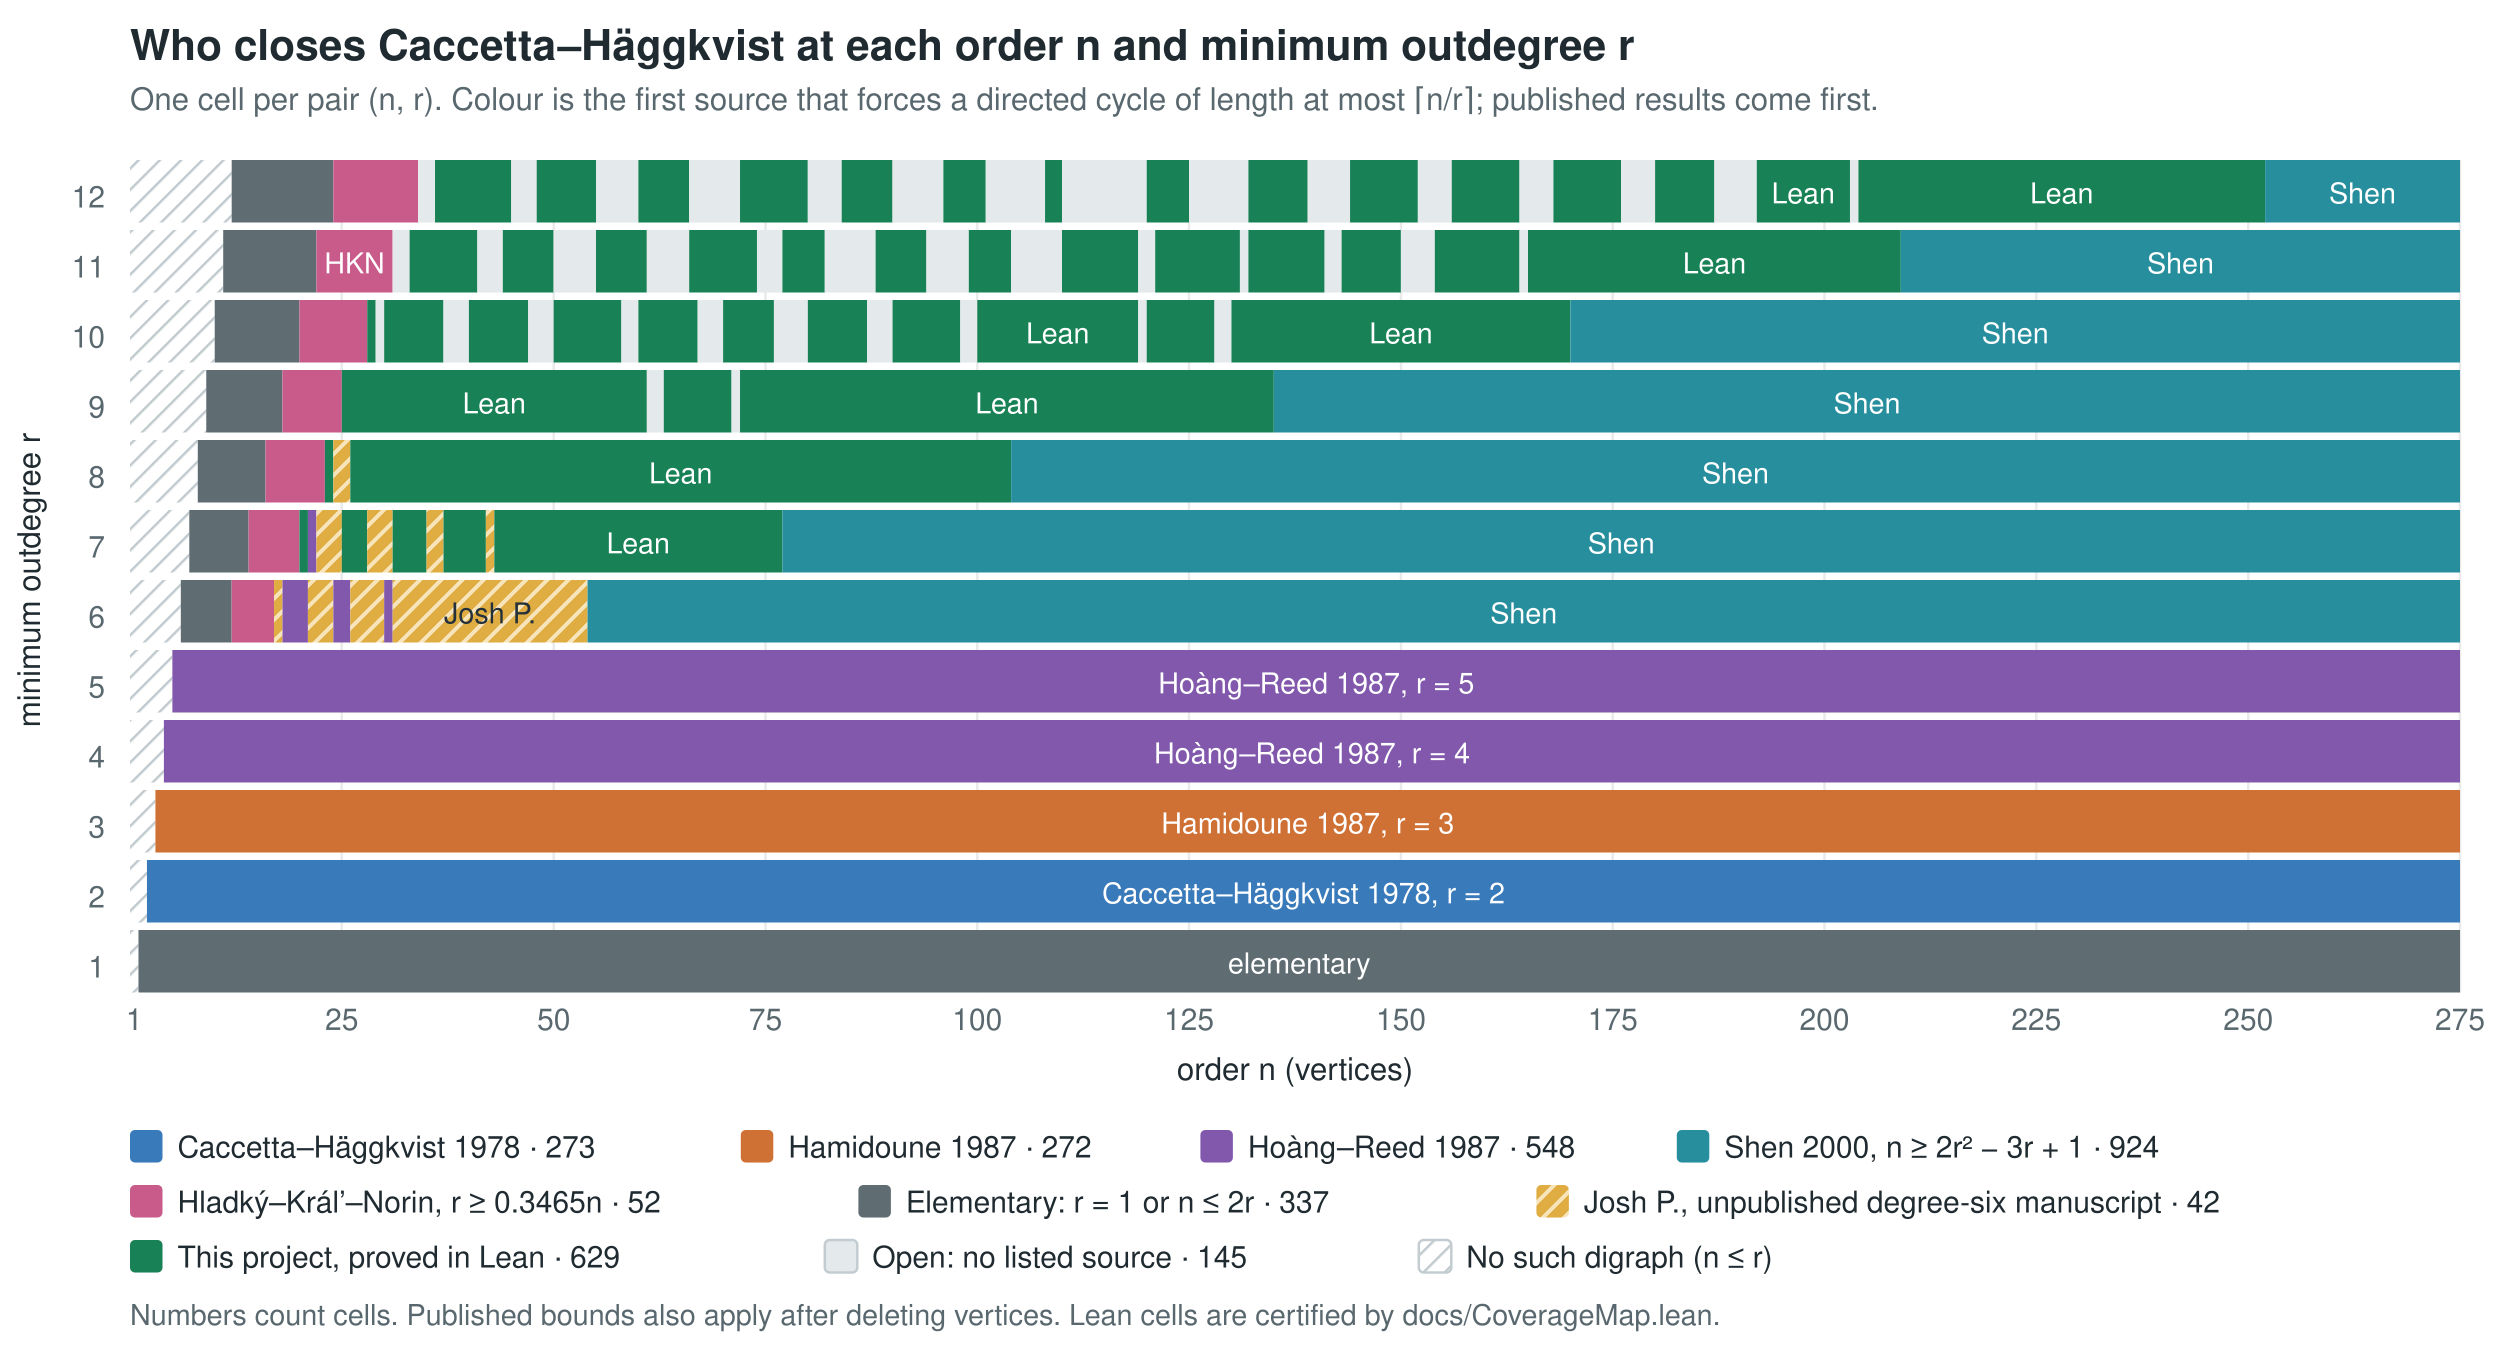
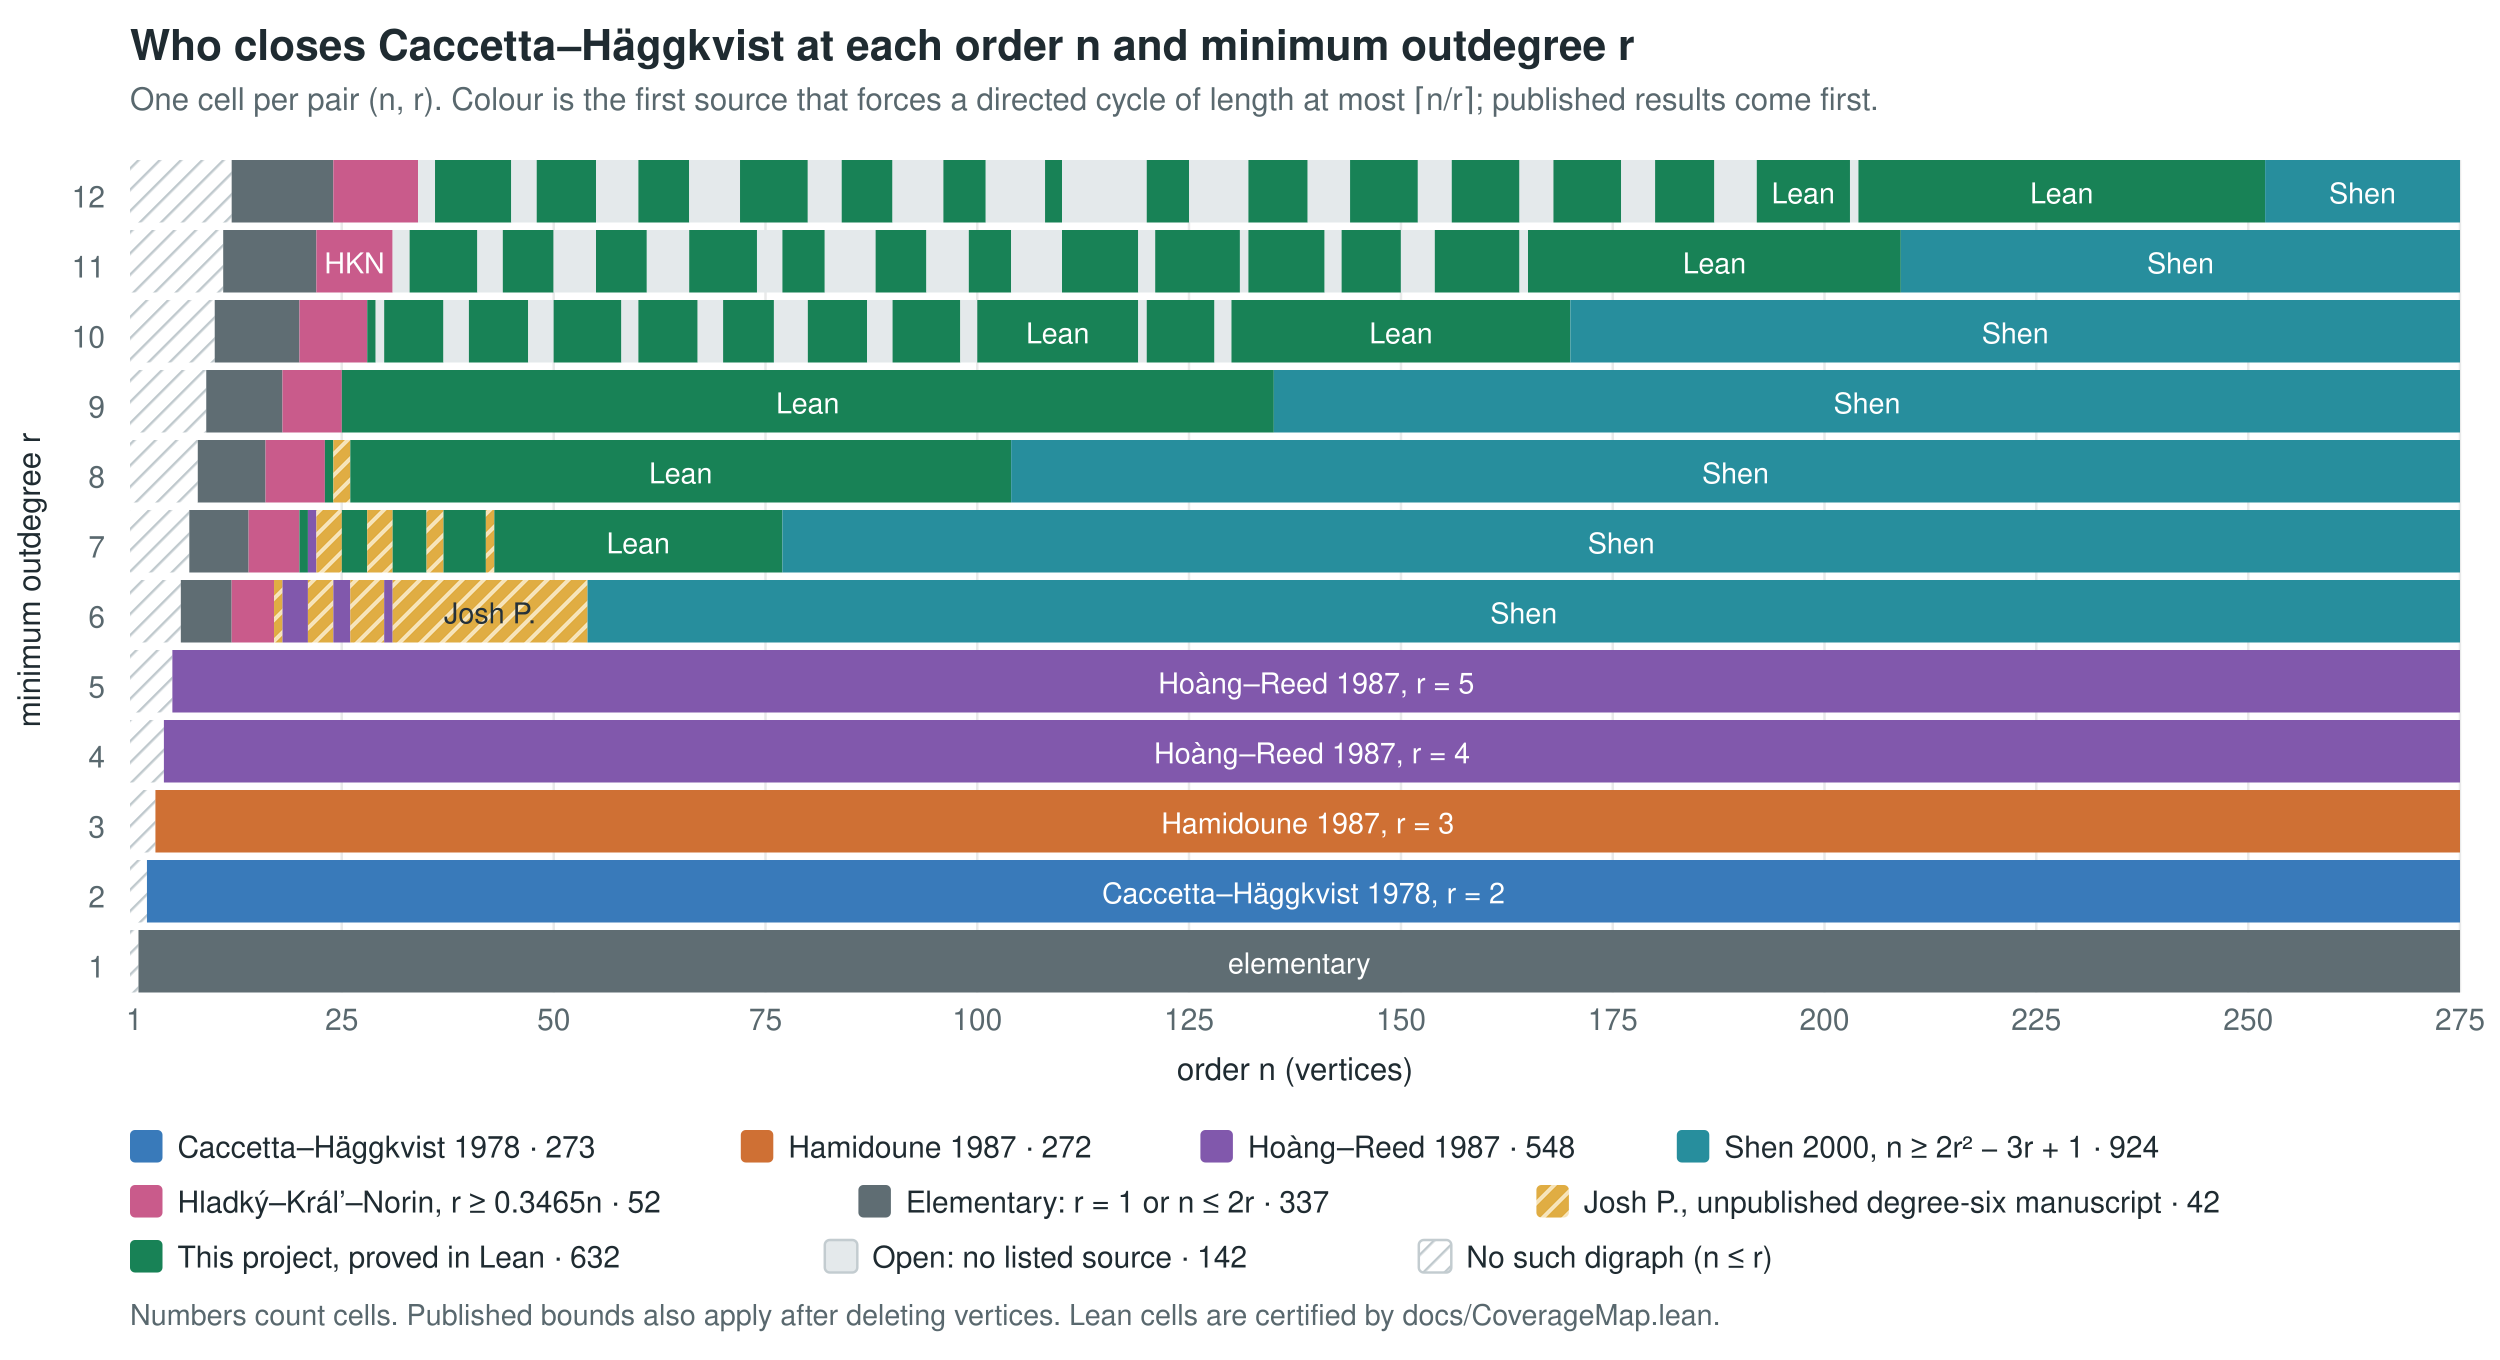
<svg xmlns="http://www.w3.org/2000/svg" viewBox="0 0 1000 544" width="1000" height="544" font-family="-apple-system,BlinkMacSystemFont,Segoe UI,Helvetica,Arial,sans-serif">
  <defs>
    <pattern id="gold" width="6" height="6" patternUnits="userSpaceOnUse" patternTransform="rotate(45)">
      <rect width="6" height="6" fill="#e0ad43" />
      <rect width="1.6" height="6" fill="#f6e3b8" />
    </pattern>
    <pattern id="void" width="6" height="6" patternUnits="userSpaceOnUse" patternTransform="rotate(45)">
      <rect width="6" height="6" fill="#ffffff" />
      <rect width="1" height="6" fill="#c3ccd0" />
    </pattern>
  </defs>
  <rect width="1000" height="544" fill="#ffffff" />
  <text x="52" y="24" font-size="17" font-weight="600" fill="#1f2b31">Who closes Caccetta–Häggkvist at each order n and minimum outdegree r</text>
  <text x="52" y="44" font-size="12.5" fill="#59686e">One cell per pair (n, r). Colour is the first source that forces a directed cycle of length at most ⌈n/r⌉; published results come first.</text>
  <line x1="136.7" x2="136.7" y1="64" y2="397" stroke="#1f2b31" stroke-opacity=".10" />
  <line x1="221.5" x2="221.5" y1="64" y2="397" stroke="#1f2b31" stroke-opacity=".10" />
  <line x1="306.2" x2="306.2" y1="64" y2="397" stroke="#1f2b31" stroke-opacity=".10" />
  <line x1="390.9" x2="390.9" y1="64" y2="397" stroke="#1f2b31" stroke-opacity=".10" />
  <line x1="475.6" x2="475.6" y1="64" y2="397" stroke="#1f2b31" stroke-opacity=".10" />
  <line x1="560.4" x2="560.4" y1="64" y2="397" stroke="#1f2b31" stroke-opacity=".10" />
  <line x1="645.1" x2="645.1" y1="64" y2="397" stroke="#1f2b31" stroke-opacity=".10" />
  <line x1="729.8" x2="729.8" y1="64" y2="397" stroke="#1f2b31" stroke-opacity=".10" />
  <line x1="814.5" x2="814.5" y1="64" y2="397" stroke="#1f2b31" stroke-opacity=".10" />
  <line x1="899.3" x2="899.3" y1="64" y2="397" stroke="#1f2b31" stroke-opacity=".10" />
  <line x1="984.0" x2="984.0" y1="64" y2="397" stroke="#1f2b31" stroke-opacity=".10" />
  <text x="42" y="387.0" font-size="12" text-anchor="end" dominant-baseline="middle" fill="#59686e">1</text>
  <rect x="52.00" y="372" width="3.39" height="25" fill="url(#void)" />
  <rect x="55.39" y="372" width="928.61" height="25" fill="#5f6d73" />
  <text x="519.7" y="385.5" font-size="11.5" text-anchor="middle" dominant-baseline="middle" fill="#ffffff">elementary</text>
  <text x="42" y="359.0" font-size="12" text-anchor="end" dominant-baseline="middle" fill="#59686e">2</text>
  <rect x="52.00" y="344" width="6.78" height="25" fill="url(#void)" />
  <rect x="58.78" y="344" width="925.22" height="25" fill="#397aba" />
  <text x="521.4" y="357.5" font-size="11.5" text-anchor="middle" dominant-baseline="middle" fill="#ffffff">Caccetta–Häggkvist 1978, r = 2</text>
  <text x="42" y="331.0" font-size="12" text-anchor="end" dominant-baseline="middle" fill="#59686e">3</text>
  <rect x="52.00" y="316" width="10.17" height="25" fill="url(#void)" />
  <rect x="62.17" y="316" width="921.83" height="25" fill="#cf7034" />
  <text x="523.1" y="329.5" font-size="11.5" text-anchor="middle" dominant-baseline="middle" fill="#ffffff">Hamidoune 1987, r = 3</text>
  <text x="42" y="303.0" font-size="12" text-anchor="end" dominant-baseline="middle" fill="#59686e">4</text>
  <rect x="52.00" y="288" width="13.56" height="25" fill="url(#void)" />
  <rect x="65.56" y="288" width="918.44" height="25" fill="#8158ac" />
  <text x="524.8" y="301.5" font-size="11.5" text-anchor="middle" dominant-baseline="middle" fill="#ffffff">Hoàng–Reed 1987, r = 4</text>
  <text x="42" y="275.0" font-size="12" text-anchor="end" dominant-baseline="middle" fill="#59686e">5</text>
  <rect x="52.00" y="260" width="16.95" height="25" fill="url(#void)" />
  <rect x="68.95" y="260" width="915.05" height="25" fill="#8158ac" />
  <text x="526.5" y="273.5" font-size="11.5" text-anchor="middle" dominant-baseline="middle" fill="#ffffff">Hoàng–Reed 1987, r = 5</text>
  <text x="42" y="247.0" font-size="12" text-anchor="end" dominant-baseline="middle" fill="#59686e">6</text>
  <rect x="52.00" y="232" width="20.33" height="25" fill="url(#void)" />
  <rect x="72.33" y="232" width="20.33" height="25" fill="#5f6d73" />
  <rect x="92.67" y="232" width="16.95" height="25" fill="#c95b8b" />
  <rect x="109.61" y="232" width="3.39" height="25" fill="url(#gold)" />
  <rect x="113.00" y="232" width="10.17" height="25" fill="#8158ac" />
  <rect x="123.17" y="232" width="10.17" height="25" fill="url(#gold)" />
  <rect x="133.34" y="232" width="6.78" height="25" fill="#8158ac" />
  <rect x="140.12" y="232" width="13.56" height="25" fill="url(#gold)" />
  <rect x="153.67" y="232" width="3.39" height="25" fill="#8158ac" />
  <rect x="157.06" y="232" width="77.95" height="25" fill="url(#gold)" />
  <text x="196.0" y="245.5" font-size="11.5" text-anchor="middle" dominant-baseline="middle" fill="#24313a">Josh P.</text>
  <rect x="235.01" y="232" width="748.99" height="25" fill="#278e9d" />
  <text x="609.5" y="245.5" font-size="11.5" text-anchor="middle" dominant-baseline="middle" fill="#ffffff">Shen</text>
  <text x="42" y="219.0" font-size="12" text-anchor="end" dominant-baseline="middle" fill="#59686e">7</text>
  <rect x="52.00" y="204" width="23.72" height="25" fill="url(#void)" />
  <rect x="75.72" y="204" width="23.72" height="25" fill="#5f6d73" />
  <rect x="99.45" y="204" width="20.33" height="25" fill="#c95b8b" />
  <rect x="119.78" y="204" width="3.39" height="25" fill="#188256" />
  <rect x="123.17" y="204" width="3.39" height="25" fill="#8158ac" />
  <rect x="126.56" y="204" width="10.17" height="25" fill="url(#gold)" />
  <rect x="136.73" y="204" width="10.17" height="25" fill="#188256" />
  <rect x="146.89" y="204" width="10.17" height="25" fill="url(#gold)" />
  <rect x="157.06" y="204" width="13.56" height="25" fill="#188256" />
  <rect x="170.62" y="204" width="6.78" height="25" fill="url(#gold)" />
  <rect x="177.40" y="204" width="16.95" height="25" fill="#188256" />
  <rect x="194.34" y="204" width="3.39" height="25" fill="url(#gold)" />
  <rect x="197.73" y="204" width="115.23" height="25" fill="#188256" />
  <text x="255.3" y="217.5" font-size="11.5" text-anchor="middle" dominant-baseline="middle" fill="#ffffff">Lean</text>
  <rect x="312.96" y="204" width="671.04" height="25" fill="#278e9d" />
  <text x="648.5" y="217.5" font-size="11.5" text-anchor="middle" dominant-baseline="middle" fill="#ffffff">Shen</text>
  <text x="42" y="191.0" font-size="12" text-anchor="end" dominant-baseline="middle" fill="#59686e">8</text>
  <rect x="52.00" y="176" width="27.11" height="25" fill="url(#void)" />
  <rect x="79.11" y="176" width="27.11" height="25" fill="#5f6d73" />
  <rect x="106.23" y="176" width="23.72" height="25" fill="#c95b8b" />
  <rect x="129.95" y="176" width="3.39" height="25" fill="#188256" />
  <rect x="133.34" y="176" width="6.78" height="25" fill="url(#gold)" />
  <rect x="140.12" y="176" width="264.35" height="25" fill="#188256" />
  <text x="272.3" y="189.5" font-size="11.5" text-anchor="middle" dominant-baseline="middle" fill="#ffffff">Lean</text>
  <rect x="404.47" y="176" width="579.53" height="25" fill="#278e9d" />
  <text x="694.2" y="189.5" font-size="11.5" text-anchor="middle" dominant-baseline="middle" fill="#ffffff">Shen</text>
  <text x="42" y="163.0" font-size="12" text-anchor="end" dominant-baseline="middle" fill="#59686e">9</text>
  <rect x="52.00" y="148" width="30.50" height="25" fill="url(#void)" />
  <rect x="82.50" y="148" width="30.50" height="25" fill="#5f6d73" />
  <rect x="113.00" y="148" width="23.72" height="25" fill="#c95b8b" />
-   <rect x="136.73" y="148" width="122.01" height="25" fill="#188256" />
-   <text x="197.7" y="161.5" font-size="11.5" text-anchor="middle" dominant-baseline="middle" fill="#ffffff">Lean</text>
-   <rect x="258.73" y="148" width="6.78" height="25" fill="#e4e9eb" />
-   <rect x="265.51" y="148" width="27.11" height="25" fill="#188256" />
-   <rect x="292.63" y="148" width="3.39" height="25" fill="#e4e9eb" />
-   <rect x="296.01" y="148" width="213.51" height="25" fill="#188256" />
-   <text x="402.8" y="161.5" font-size="11.5" text-anchor="middle" dominant-baseline="middle" fill="#ffffff">Lean</text>
+   <rect x="136.73" y="148" width="372.80" height="25" fill="#188256" />
+   <text x="323.1" y="161.5" font-size="11.5" text-anchor="middle" dominant-baseline="middle" fill="#ffffff">Lean</text>
  <rect x="509.53" y="148" width="474.47" height="25" fill="#278e9d" />
  <text x="746.8" y="161.5" font-size="11.5" text-anchor="middle" dominant-baseline="middle" fill="#ffffff">Shen</text>
  <text x="42" y="135.0" font-size="12" text-anchor="end" dominant-baseline="middle" fill="#59686e">10</text>
  <rect x="52.00" y="120" width="33.89" height="25" fill="url(#void)" />
  <rect x="85.89" y="120" width="33.89" height="25" fill="#5f6d73" />
  <rect x="119.78" y="120" width="27.11" height="25" fill="#c95b8b" />
  <rect x="146.89" y="120" width="3.39" height="25" fill="#188256" />
  <rect x="150.28" y="120" width="3.39" height="25" fill="#e4e9eb" />
  <rect x="153.67" y="120" width="23.72" height="25" fill="#188256" />
  <rect x="177.40" y="120" width="10.17" height="25" fill="#e4e9eb" />
  <rect x="187.56" y="120" width="23.72" height="25" fill="#188256" />
  <rect x="211.29" y="120" width="10.17" height="25" fill="#e4e9eb" />
  <rect x="221.45" y="120" width="27.11" height="25" fill="#188256" />
  <rect x="248.57" y="120" width="6.78" height="25" fill="#e4e9eb" />
  <rect x="255.35" y="120" width="23.72" height="25" fill="#188256" />
  <rect x="279.07" y="120" width="10.17" height="25" fill="#e4e9eb" />
  <rect x="289.24" y="120" width="20.33" height="25" fill="#188256" />
  <rect x="309.57" y="120" width="13.56" height="25" fill="#e4e9eb" />
  <rect x="323.13" y="120" width="23.72" height="25" fill="#188256" />
  <rect x="346.85" y="120" width="10.17" height="25" fill="#e4e9eb" />
  <rect x="357.02" y="120" width="27.11" height="25" fill="#188256" />
  <rect x="384.13" y="120" width="6.78" height="25" fill="#e4e9eb" />
  <rect x="390.91" y="120" width="64.39" height="25" fill="#188256" />
  <text x="423.1" y="133.5" font-size="11.5" text-anchor="middle" dominant-baseline="middle" fill="#ffffff">Lean</text>
  <rect x="455.30" y="120" width="3.39" height="25" fill="#e4e9eb" />
  <rect x="458.69" y="120" width="27.11" height="25" fill="#188256" />
  <rect x="485.80" y="120" width="6.78" height="25" fill="#e4e9eb" />
  <rect x="492.58" y="120" width="135.56" height="25" fill="#188256" />
  <text x="560.4" y="133.5" font-size="11.5" text-anchor="middle" dominant-baseline="middle" fill="#ffffff">Lean</text>
  <rect x="628.15" y="120" width="355.85" height="25" fill="#278e9d" />
  <text x="806.1" y="133.5" font-size="11.5" text-anchor="middle" dominant-baseline="middle" fill="#ffffff">Shen</text>
  <text x="42" y="107.0" font-size="12" text-anchor="end" dominant-baseline="middle" fill="#59686e">11</text>
  <rect x="52.00" y="92" width="37.28" height="25" fill="url(#void)" />
  <rect x="89.28" y="92" width="37.28" height="25" fill="#5f6d73" />
  <rect x="126.56" y="92" width="30.50" height="25" fill="#c95b8b" />
  <text x="141.8" y="105.5" font-size="11.5" text-anchor="middle" dominant-baseline="middle" fill="#ffffff">HKN</text>
  <rect x="157.06" y="92" width="6.78" height="25" fill="#e4e9eb" />
  <rect x="163.84" y="92" width="27.11" height="25" fill="#188256" />
  <rect x="190.95" y="92" width="10.17" height="25" fill="#e4e9eb" />
  <rect x="201.12" y="92" width="20.33" height="25" fill="#188256" />
  <rect x="221.45" y="92" width="16.95" height="25" fill="#e4e9eb" />
  <rect x="238.40" y="92" width="20.33" height="25" fill="#188256" />
  <rect x="258.73" y="92" width="16.95" height="25" fill="#e4e9eb" />
  <rect x="275.68" y="92" width="27.11" height="25" fill="#188256" />
  <rect x="302.79" y="92" width="10.17" height="25" fill="#e4e9eb" />
  <rect x="312.96" y="92" width="16.95" height="25" fill="#188256" />
  <rect x="329.91" y="92" width="20.33" height="25" fill="#e4e9eb" />
  <rect x="350.24" y="92" width="20.33" height="25" fill="#188256" />
  <rect x="370.57" y="92" width="16.95" height="25" fill="#e4e9eb" />
  <rect x="387.52" y="92" width="16.95" height="25" fill="#188256" />
  <rect x="404.47" y="92" width="20.33" height="25" fill="#e4e9eb" />
  <rect x="424.80" y="92" width="30.50" height="25" fill="#188256" />
  <rect x="455.30" y="92" width="6.78" height="25" fill="#e4e9eb" />
  <rect x="462.08" y="92" width="33.89" height="25" fill="#188256" />
  <rect x="495.97" y="92" width="3.39" height="25" fill="#e4e9eb" />
  <rect x="499.36" y="92" width="30.50" height="25" fill="#188256" />
  <rect x="529.86" y="92" width="6.78" height="25" fill="#e4e9eb" />
  <rect x="536.64" y="92" width="23.72" height="25" fill="#188256" />
  <rect x="560.36" y="92" width="13.56" height="25" fill="#e4e9eb" />
  <rect x="573.92" y="92" width="33.89" height="25" fill="#188256" />
  <rect x="607.81" y="92" width="3.39" height="25" fill="#e4e9eb" />
  <rect x="611.20" y="92" width="149.12" height="25" fill="#188256" />
  <text x="685.8" y="105.5" font-size="11.5" text-anchor="middle" dominant-baseline="middle" fill="#ffffff">Lean</text>
  <rect x="760.32" y="92" width="223.68" height="25" fill="#278e9d" />
  <text x="872.2" y="105.5" font-size="11.5" text-anchor="middle" dominant-baseline="middle" fill="#ffffff">Shen</text>
  <text x="42" y="79.0" font-size="12" text-anchor="end" dominant-baseline="middle" fill="#59686e">12</text>
  <rect x="52.00" y="64" width="40.67" height="25" fill="url(#void)" />
  <rect x="92.67" y="64" width="40.67" height="25" fill="#5f6d73" />
  <rect x="133.34" y="64" width="33.89" height="25" fill="#c95b8b" />
  <rect x="167.23" y="64" width="6.78" height="25" fill="#e4e9eb" />
  <rect x="174.01" y="64" width="30.50" height="25" fill="#188256" />
  <rect x="204.51" y="64" width="10.17" height="25" fill="#e4e9eb" />
  <rect x="214.68" y="64" width="23.72" height="25" fill="#188256" />
  <rect x="238.40" y="64" width="16.95" height="25" fill="#e4e9eb" />
  <rect x="255.35" y="64" width="20.33" height="25" fill="#188256" />
  <rect x="275.68" y="64" width="20.33" height="25" fill="#e4e9eb" />
  <rect x="296.01" y="64" width="27.11" height="25" fill="#188256" />
  <rect x="323.13" y="64" width="13.56" height="25" fill="#e4e9eb" />
  <rect x="336.68" y="64" width="20.33" height="25" fill="#188256" />
  <rect x="357.02" y="64" width="20.33" height="25" fill="#e4e9eb" />
  <rect x="377.35" y="64" width="16.95" height="25" fill="#188256" />
  <rect x="394.30" y="64" width="23.72" height="25" fill="#e4e9eb" />
  <rect x="418.02" y="64" width="6.78" height="25" fill="#188256" />
  <rect x="424.80" y="64" width="33.89" height="25" fill="#e4e9eb" />
  <rect x="458.69" y="64" width="16.95" height="25" fill="#188256" />
  <rect x="475.64" y="64" width="23.72" height="25" fill="#e4e9eb" />
  <rect x="499.36" y="64" width="23.72" height="25" fill="#188256" />
  <rect x="523.08" y="64" width="16.95" height="25" fill="#e4e9eb" />
  <rect x="540.03" y="64" width="27.11" height="25" fill="#188256" />
  <rect x="567.14" y="64" width="13.56" height="25" fill="#e4e9eb" />
  <rect x="580.70" y="64" width="27.11" height="25" fill="#188256" />
  <rect x="607.81" y="64" width="13.56" height="25" fill="#e4e9eb" />
  <rect x="621.37" y="64" width="27.11" height="25" fill="#188256" />
  <rect x="648.48" y="64" width="13.56" height="25" fill="#e4e9eb" />
  <rect x="662.04" y="64" width="23.72" height="25" fill="#188256" />
  <rect x="685.76" y="64" width="16.95" height="25" fill="#e4e9eb" />
  <rect x="702.71" y="64" width="37.28" height="25" fill="#188256" />
  <text x="721.3" y="77.5" font-size="11.5" text-anchor="middle" dominant-baseline="middle" fill="#ffffff">Lean</text>
  <rect x="739.99" y="64" width="3.39" height="25" fill="#e4e9eb" />
  <rect x="743.37" y="64" width="162.68" height="25" fill="#188256" />
  <text x="824.7" y="77.5" font-size="11.5" text-anchor="middle" dominant-baseline="middle" fill="#ffffff">Lean</text>
  <rect x="906.05" y="64" width="77.95" height="25" fill="#278e9d" />
  <text x="945.0" y="77.5" font-size="11.5" text-anchor="middle" dominant-baseline="middle" fill="#ffffff">Shen</text>
  <text x="53.7" y="412" font-size="12" text-anchor="middle" fill="#59686e">1</text>
  <text x="136.7" y="412" font-size="12" text-anchor="middle" fill="#59686e">25</text>
  <text x="221.5" y="412" font-size="12" text-anchor="middle" fill="#59686e">50</text>
  <text x="306.2" y="412" font-size="12" text-anchor="middle" fill="#59686e">75</text>
  <text x="390.9" y="412" font-size="12" text-anchor="middle" fill="#59686e">100</text>
  <text x="475.6" y="412" font-size="12" text-anchor="middle" fill="#59686e">125</text>
  <text x="560.4" y="412" font-size="12" text-anchor="middle" fill="#59686e">150</text>
  <text x="645.1" y="412" font-size="12" text-anchor="middle" fill="#59686e">175</text>
  <text x="729.8" y="412" font-size="12" text-anchor="middle" fill="#59686e">200</text>
  <text x="814.5" y="412" font-size="12" text-anchor="middle" fill="#59686e">225</text>
  <text x="899.3" y="412" font-size="12" text-anchor="middle" fill="#59686e">250</text>
  <text x="984.0" y="412" font-size="12" text-anchor="middle" fill="#59686e">275</text>
  <text x="518.0" y="432" font-size="12.5" text-anchor="middle" fill="#1f2b31">order n (vertices)</text>
  <text x="16" y="232.0" font-size="12.5" text-anchor="middle" fill="#1f2b31" transform="rotate(-90 16 232.0)">minimum outdegree r</text>
  <rect x="52" y="452" width="13" height="13" rx="2" fill="#397aba" />
  <text x="71" y="463" font-size="12" fill="#1f2b31">Caccetta–Häggkvist 1978  ·  273</text>
  <rect x="296.32" y="452" width="13" height="13" rx="2" fill="#cf7034" />
  <text x="315.32" y="463" font-size="12" fill="#1f2b31">Hamidoune 1987  ·  272</text>
  <rect x="480.16" y="452" width="13" height="13" rx="2" fill="#8158ac" />
  <text x="499.16" y="463" font-size="12" fill="#1f2b31">Hoàng–Reed 1987  ·  548</text>
  <rect x="670.72" y="452" width="13" height="13" rx="2" fill="#278e9d" />
  <text x="689.72" y="463" font-size="12" fill="#1f2b31">Shen 2000, n ≥ 2r² − 3r + 1  ·  924</text>
  <rect x="52" y="474" width="13" height="13" rx="2" fill="#c95b8b" />
  <text x="71" y="485" font-size="12" fill="#1f2b31">Hladký–Král’–Norin, r ≥ 0.3465n  ·  52</text>
  <rect x="343.36" y="474" width="13" height="13" rx="2" fill="#5f6d73" />
  <text x="362.36" y="485" font-size="12" fill="#1f2b31">Elementary: r = 1 or n ≤ 2r  ·  337</text>
  <rect x="614.56" y="474" width="13" height="13" rx="2" fill="url(#gold)" />
  <text x="633.56" y="485" font-size="12" fill="#1f2b31">Josh P., unpublished degree-six manuscript  ·  42</text>
  <rect x="52" y="496" width="13" height="13" rx="2" fill="#188256" />
-   <text x="71" y="507" font-size="12" fill="#1f2b31">This project, proved in Lean  ·  629</text>
+   <text x="71" y="507" font-size="12" fill="#1f2b31">This project, proved in Lean  ·  632</text>
  <rect x="329.92" y="496" width="13" height="13" rx="2" fill="#e4e9eb" stroke="#c3ccd0" />
-   <text x="348.92" y="507" font-size="12" fill="#1f2b31">Open: no listed source  ·  145</text>
+   <text x="348.92" y="507" font-size="12" fill="#1f2b31">Open: no listed source  ·  142</text>
  <rect x="567.52" y="496" width="13" height="13" rx="2" fill="url(#void)" stroke="#c3ccd0" />
  <text x="586.52" y="507" font-size="12" fill="#1f2b31">No such digraph (n ≤ r)</text>
  <text x="52" y="530" font-size="11.5" fill="#59686e">Numbers count cells. Published bounds also apply after deleting vertices. Lean cells are certified by docs/CoverageMap.lean.</text>
</svg>
